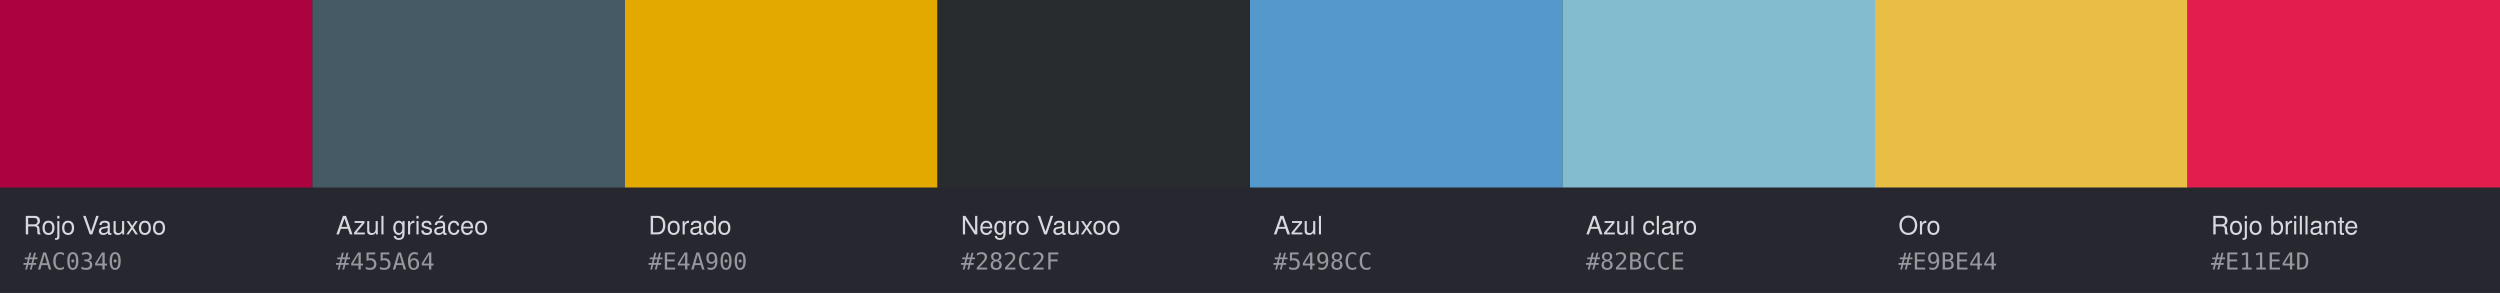
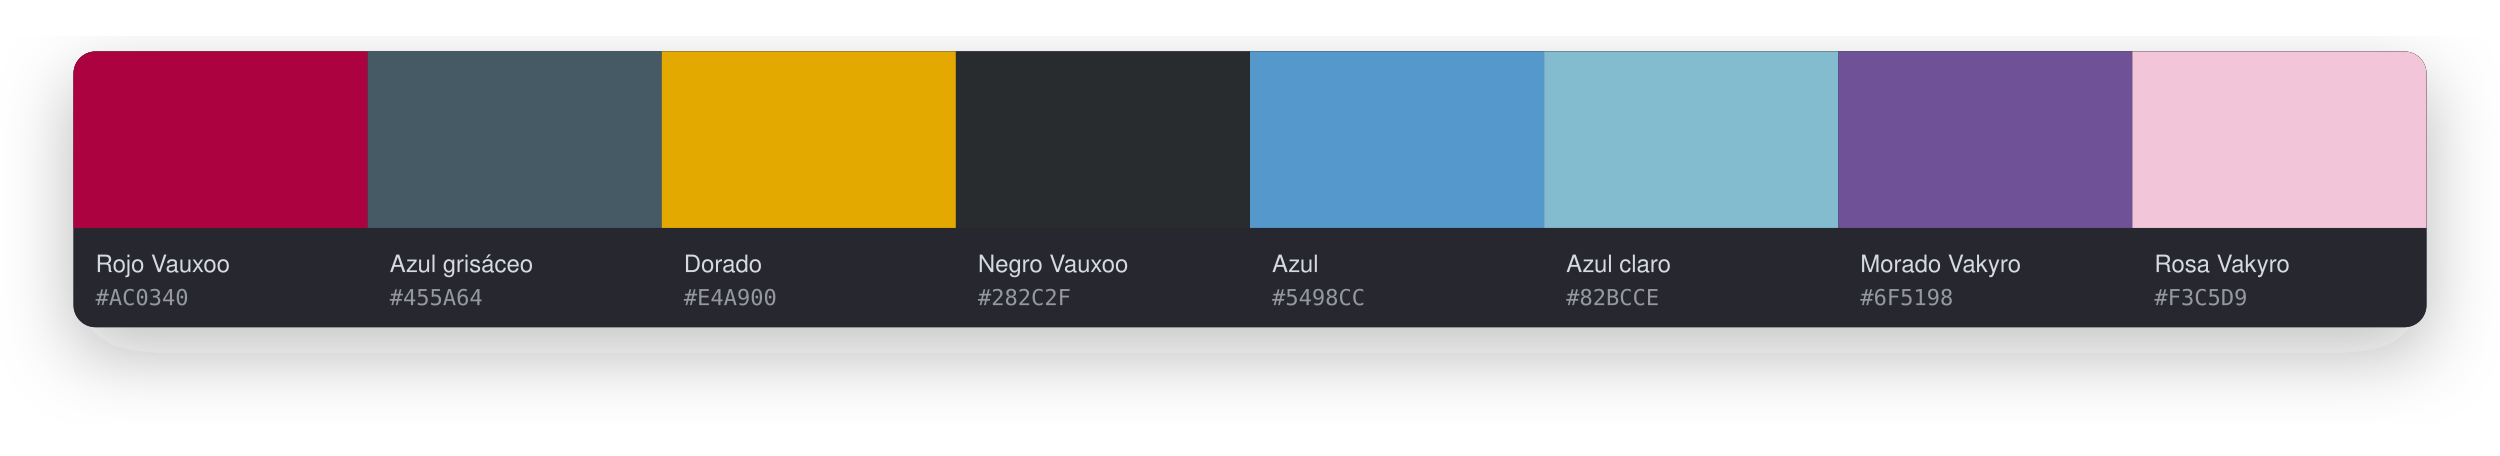
- <svg xmlns="http://www.w3.org/2000/svg" width="1280" height="150">
-   <rect width="1280" height="150" fill="#27282F" />
-   <rect x="0" width="160" height="96" fill="#AC0340" />
-   <text x="12" y="120" font-family="-apple-system, Helvetica, sans-serif" font-size="13" fill="#D6DAE0">Rojo Vauxoo</text>
-   <text x="12" y="138" font-family="SF Mono, Menlo, monospace" font-size="12" fill="#95999F">#AC0340</text>
-   <rect x="160" width="160" height="96" fill="#455A64" />
-   <text x="172" y="120" font-family="-apple-system, Helvetica, sans-serif" font-size="13" fill="#D6DAE0">Azul grisáceo</text>
-   <text x="172" y="138" font-family="SF Mono, Menlo, monospace" font-size="12" fill="#95999F">#455A64</text>
-   <rect x="320" width="160" height="96" fill="#E4A900" />
-   <text x="332" y="120" font-family="-apple-system, Helvetica, sans-serif" font-size="13" fill="#D6DAE0">Dorado</text>
-   <text x="332" y="138" font-family="SF Mono, Menlo, monospace" font-size="12" fill="#95999F">#E4A900</text>
-   <rect x="480" width="160" height="96" fill="#282C2F" />
-   <text x="492" y="120" font-family="-apple-system, Helvetica, sans-serif" font-size="13" fill="#D6DAE0">Negro Vauxoo</text>
-   <text x="492" y="138" font-family="SF Mono, Menlo, monospace" font-size="12" fill="#95999F">#282C2F</text>
-   <rect x="640" width="160" height="96" fill="#5498CC" />
-   <text x="652" y="120" font-family="-apple-system, Helvetica, sans-serif" font-size="13" fill="#D6DAE0">Azul</text>
-   <text x="652" y="138" font-family="SF Mono, Menlo, monospace" font-size="12" fill="#95999F">#5498CC</text>
-   <rect x="800" width="160" height="96" fill="#82BCCE" />
-   <text x="812" y="120" font-family="-apple-system, Helvetica, sans-serif" font-size="13" fill="#D6DAE0">Azul claro</text>
-   <text x="812" y="138" font-family="SF Mono, Menlo, monospace" font-size="12" fill="#95999F">#82BCCE</text>
-   <rect x="960" width="160" height="96" fill="#E9BE44" />
-   <text x="972" y="120" font-family="-apple-system, Helvetica, sans-serif" font-size="13" fill="#D6DAE0">Oro</text>
-   <text x="972" y="138" font-family="SF Mono, Menlo, monospace" font-size="12" fill="#95999F">#E9BE44</text>
-   <rect x="1120" width="160" height="96" fill="#E11E4D" />
-   <text x="1132" y="120" font-family="-apple-system, Helvetica, sans-serif" font-size="13" fill="#D6DAE0">Rojo brillante</text>
-   <text x="1132" y="138" font-family="SF Mono, Menlo, monospace" font-size="12" fill="#95999F">#E11E4D</text>
+ <svg xmlns="http://www.w3.org/2000/svg" width="1360" height="248" viewBox="0 0 1360 248">
+   <defs>
+     <filter id="s" x="-10%" y="-15%" width="120%" height="150%">
+       <feDropShadow dx="0" dy="14" stdDeviation="20" flood-color="#1C1B19" flood-opacity="0.28" />
+     </filter>
+     <clipPath id="c">
+       <rect width="1280" height="150" rx="12" />
+     </clipPath>
+   </defs>
+   <g transform="translate(40,28)">
+     <rect width="1280" height="150" rx="12" fill="#27282F" filter="url(#s)" />
+     <g clip-path="url(#c)">
+       <rect width="1280" height="150" fill="#27282F" />
+       <rect x="0" width="160" height="96" fill="#AC0340" />
+       <text x="12" y="120" font-family="-apple-system, Helvetica, sans-serif" font-size="13" fill="#D6DAE0">Rojo Vauxoo</text>
+       <text x="12" y="138" font-family="SF Mono, Menlo, monospace" font-size="12" fill="#95999F">#AC0340</text>
+       <rect x="160" width="160" height="96" fill="#455A64" />
+       <text x="172" y="120" font-family="-apple-system, Helvetica, sans-serif" font-size="13" fill="#D6DAE0">Azul grisáceo</text>
+       <text x="172" y="138" font-family="SF Mono, Menlo, monospace" font-size="12" fill="#95999F">#455A64</text>
+       <rect x="320" width="160" height="96" fill="#E4A900" />
+       <text x="332" y="120" font-family="-apple-system, Helvetica, sans-serif" font-size="13" fill="#D6DAE0">Dorado</text>
+       <text x="332" y="138" font-family="SF Mono, Menlo, monospace" font-size="12" fill="#95999F">#E4A900</text>
+       <rect x="480" width="160" height="96" fill="#282C2F" />
+       <text x="492" y="120" font-family="-apple-system, Helvetica, sans-serif" font-size="13" fill="#D6DAE0">Negro Vauxoo</text>
+       <text x="492" y="138" font-family="SF Mono, Menlo, monospace" font-size="12" fill="#95999F">#282C2F</text>
+       <rect x="640" width="160" height="96" fill="#5498CC" />
+       <text x="652" y="120" font-family="-apple-system, Helvetica, sans-serif" font-size="13" fill="#D6DAE0">Azul</text>
+       <text x="652" y="138" font-family="SF Mono, Menlo, monospace" font-size="12" fill="#95999F">#5498CC</text>
+       <rect x="800" width="160" height="96" fill="#82BCCE" />
+       <text x="812" y="120" font-family="-apple-system, Helvetica, sans-serif" font-size="13" fill="#D6DAE0">Azul claro</text>
+       <text x="812" y="138" font-family="SF Mono, Menlo, monospace" font-size="12" fill="#95999F">#82BCCE</text>
+       <rect x="960" width="160" height="96" fill="#6F5198" />
+       <text x="972" y="120" font-family="-apple-system, Helvetica, sans-serif" font-size="13" fill="#D6DAE0">Morado Vakyro</text>
+       <text x="972" y="138" font-family="SF Mono, Menlo, monospace" font-size="12" fill="#95999F">#6F5198</text>
+       <rect x="1120" width="160" height="96" fill="#F3C5D9" />
+       <text x="1132" y="120" font-family="-apple-system, Helvetica, sans-serif" font-size="13" fill="#D6DAE0">Rosa Vakyro</text>
+       <text x="1132" y="138" font-family="SF Mono, Menlo, monospace" font-size="12" fill="#95999F">#F3C5D9</text>
+     </g>
+   </g>
</svg>
